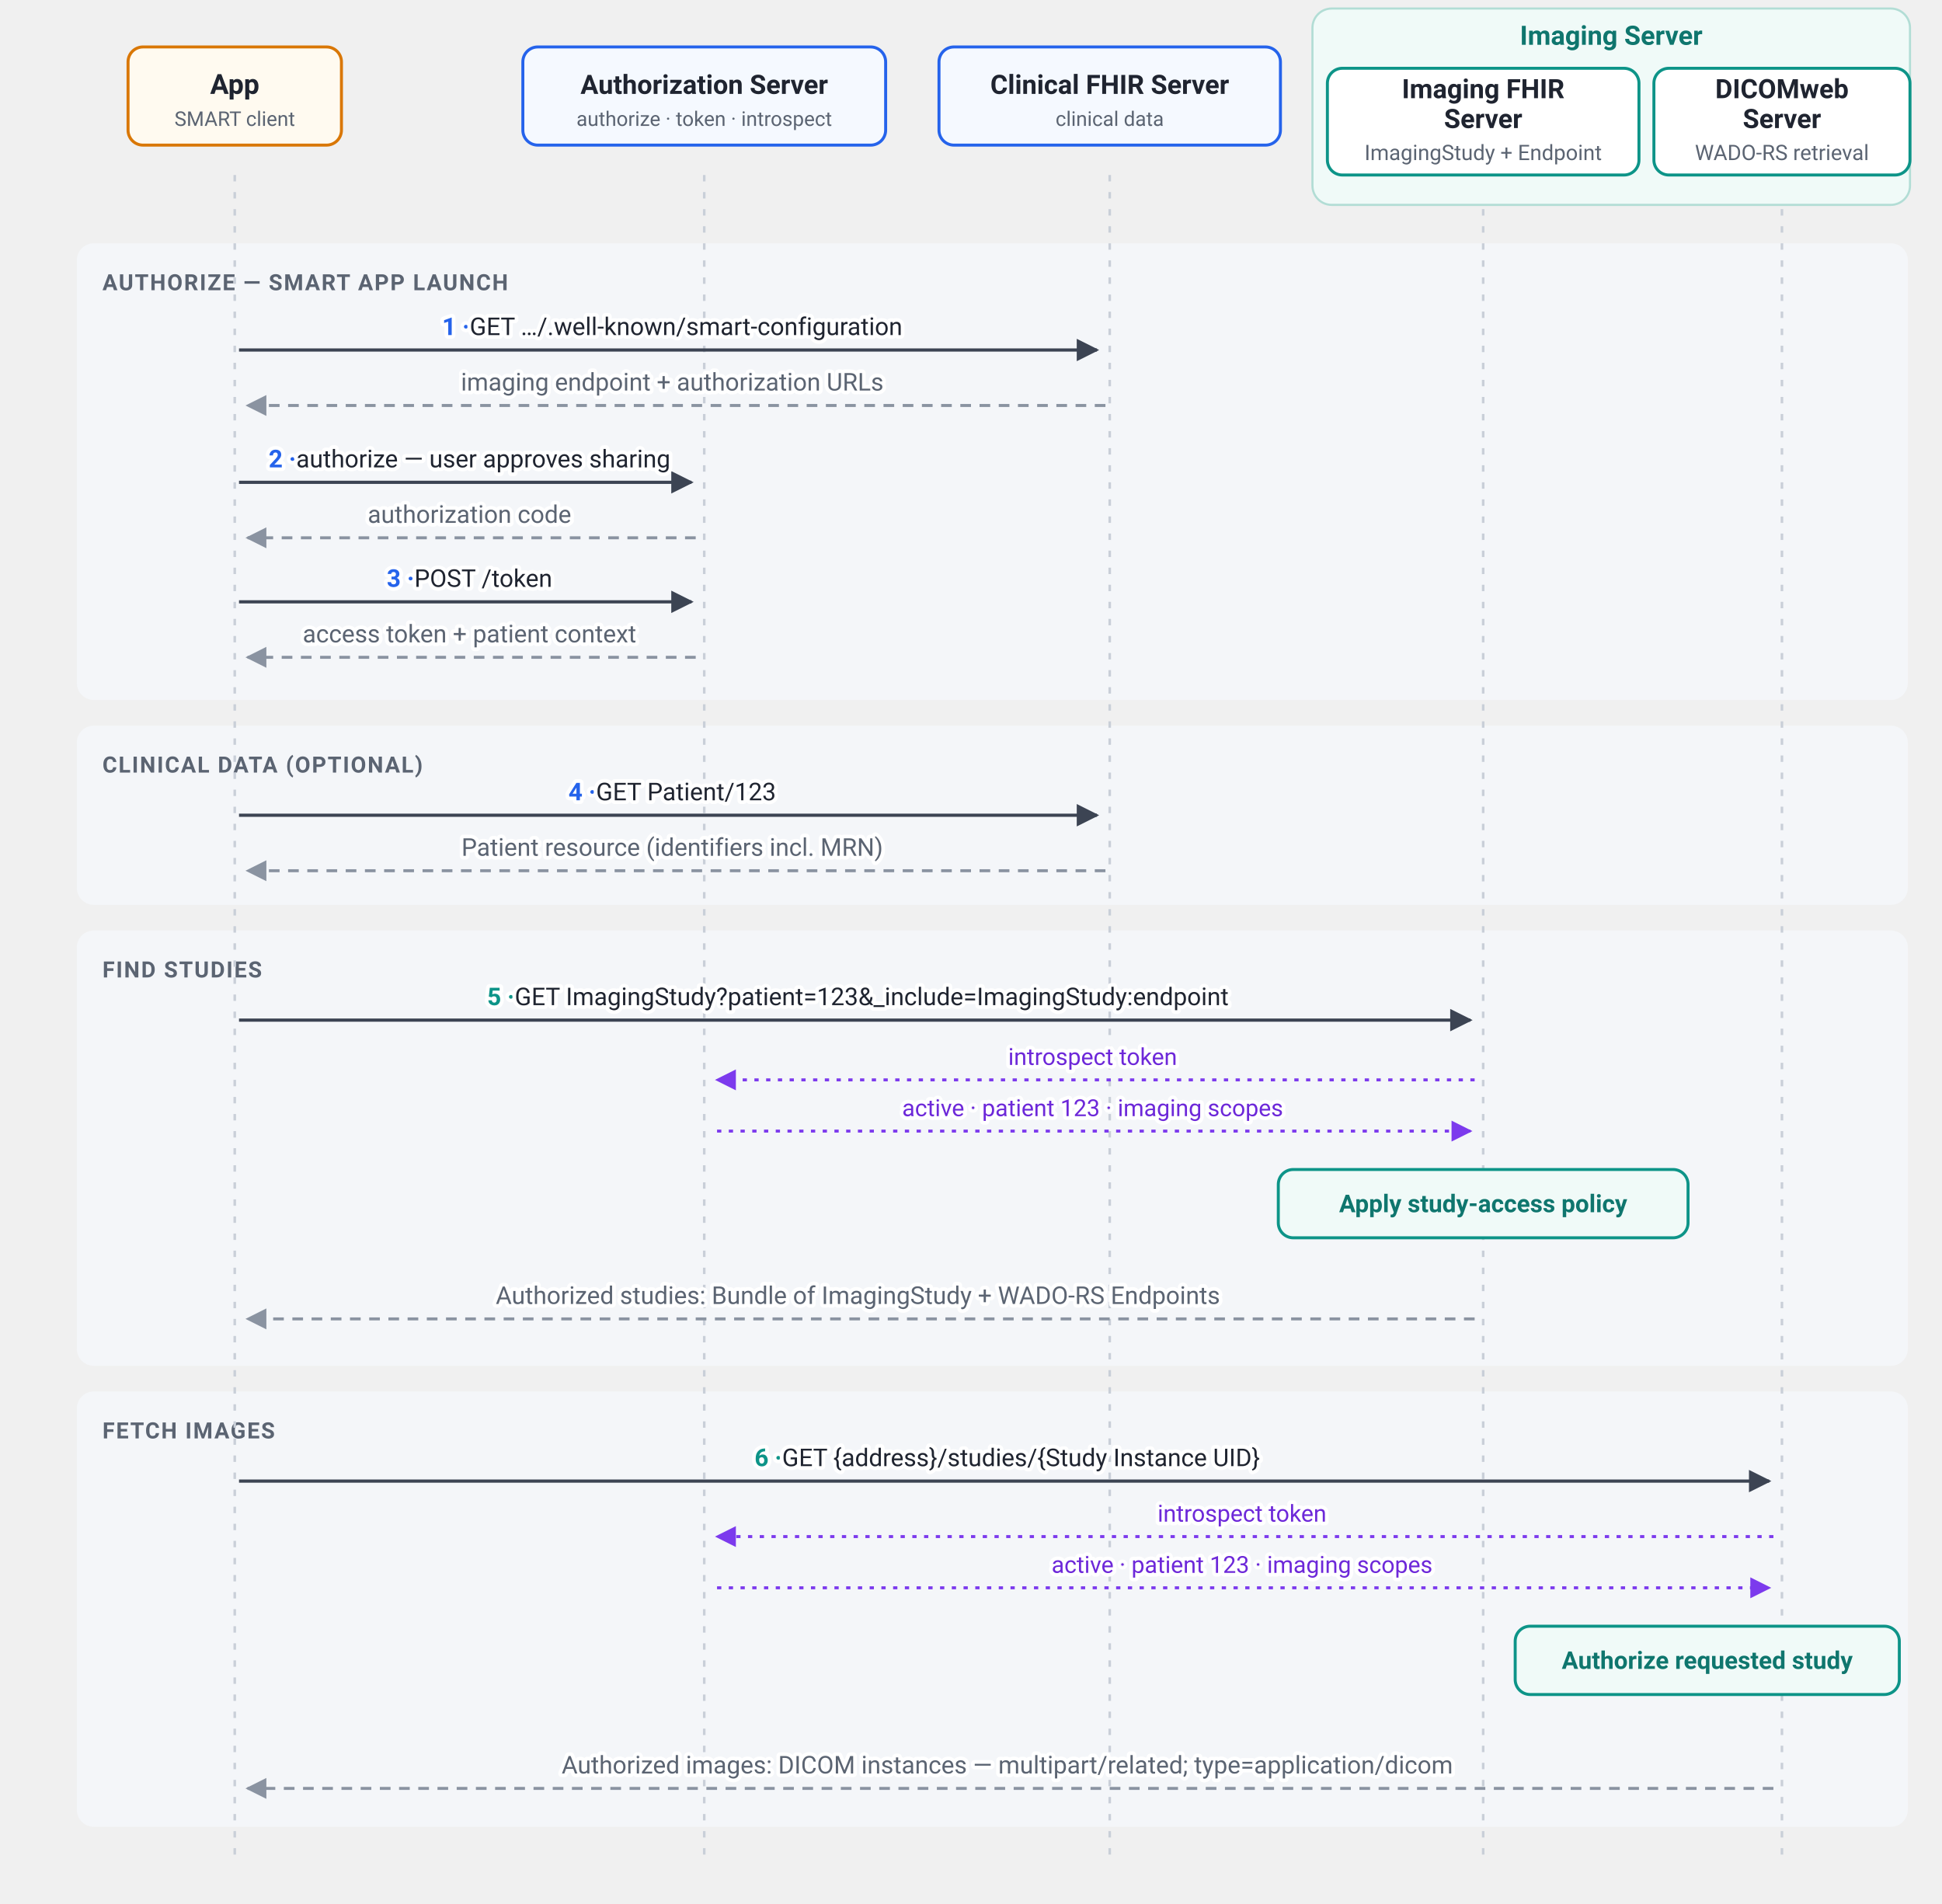
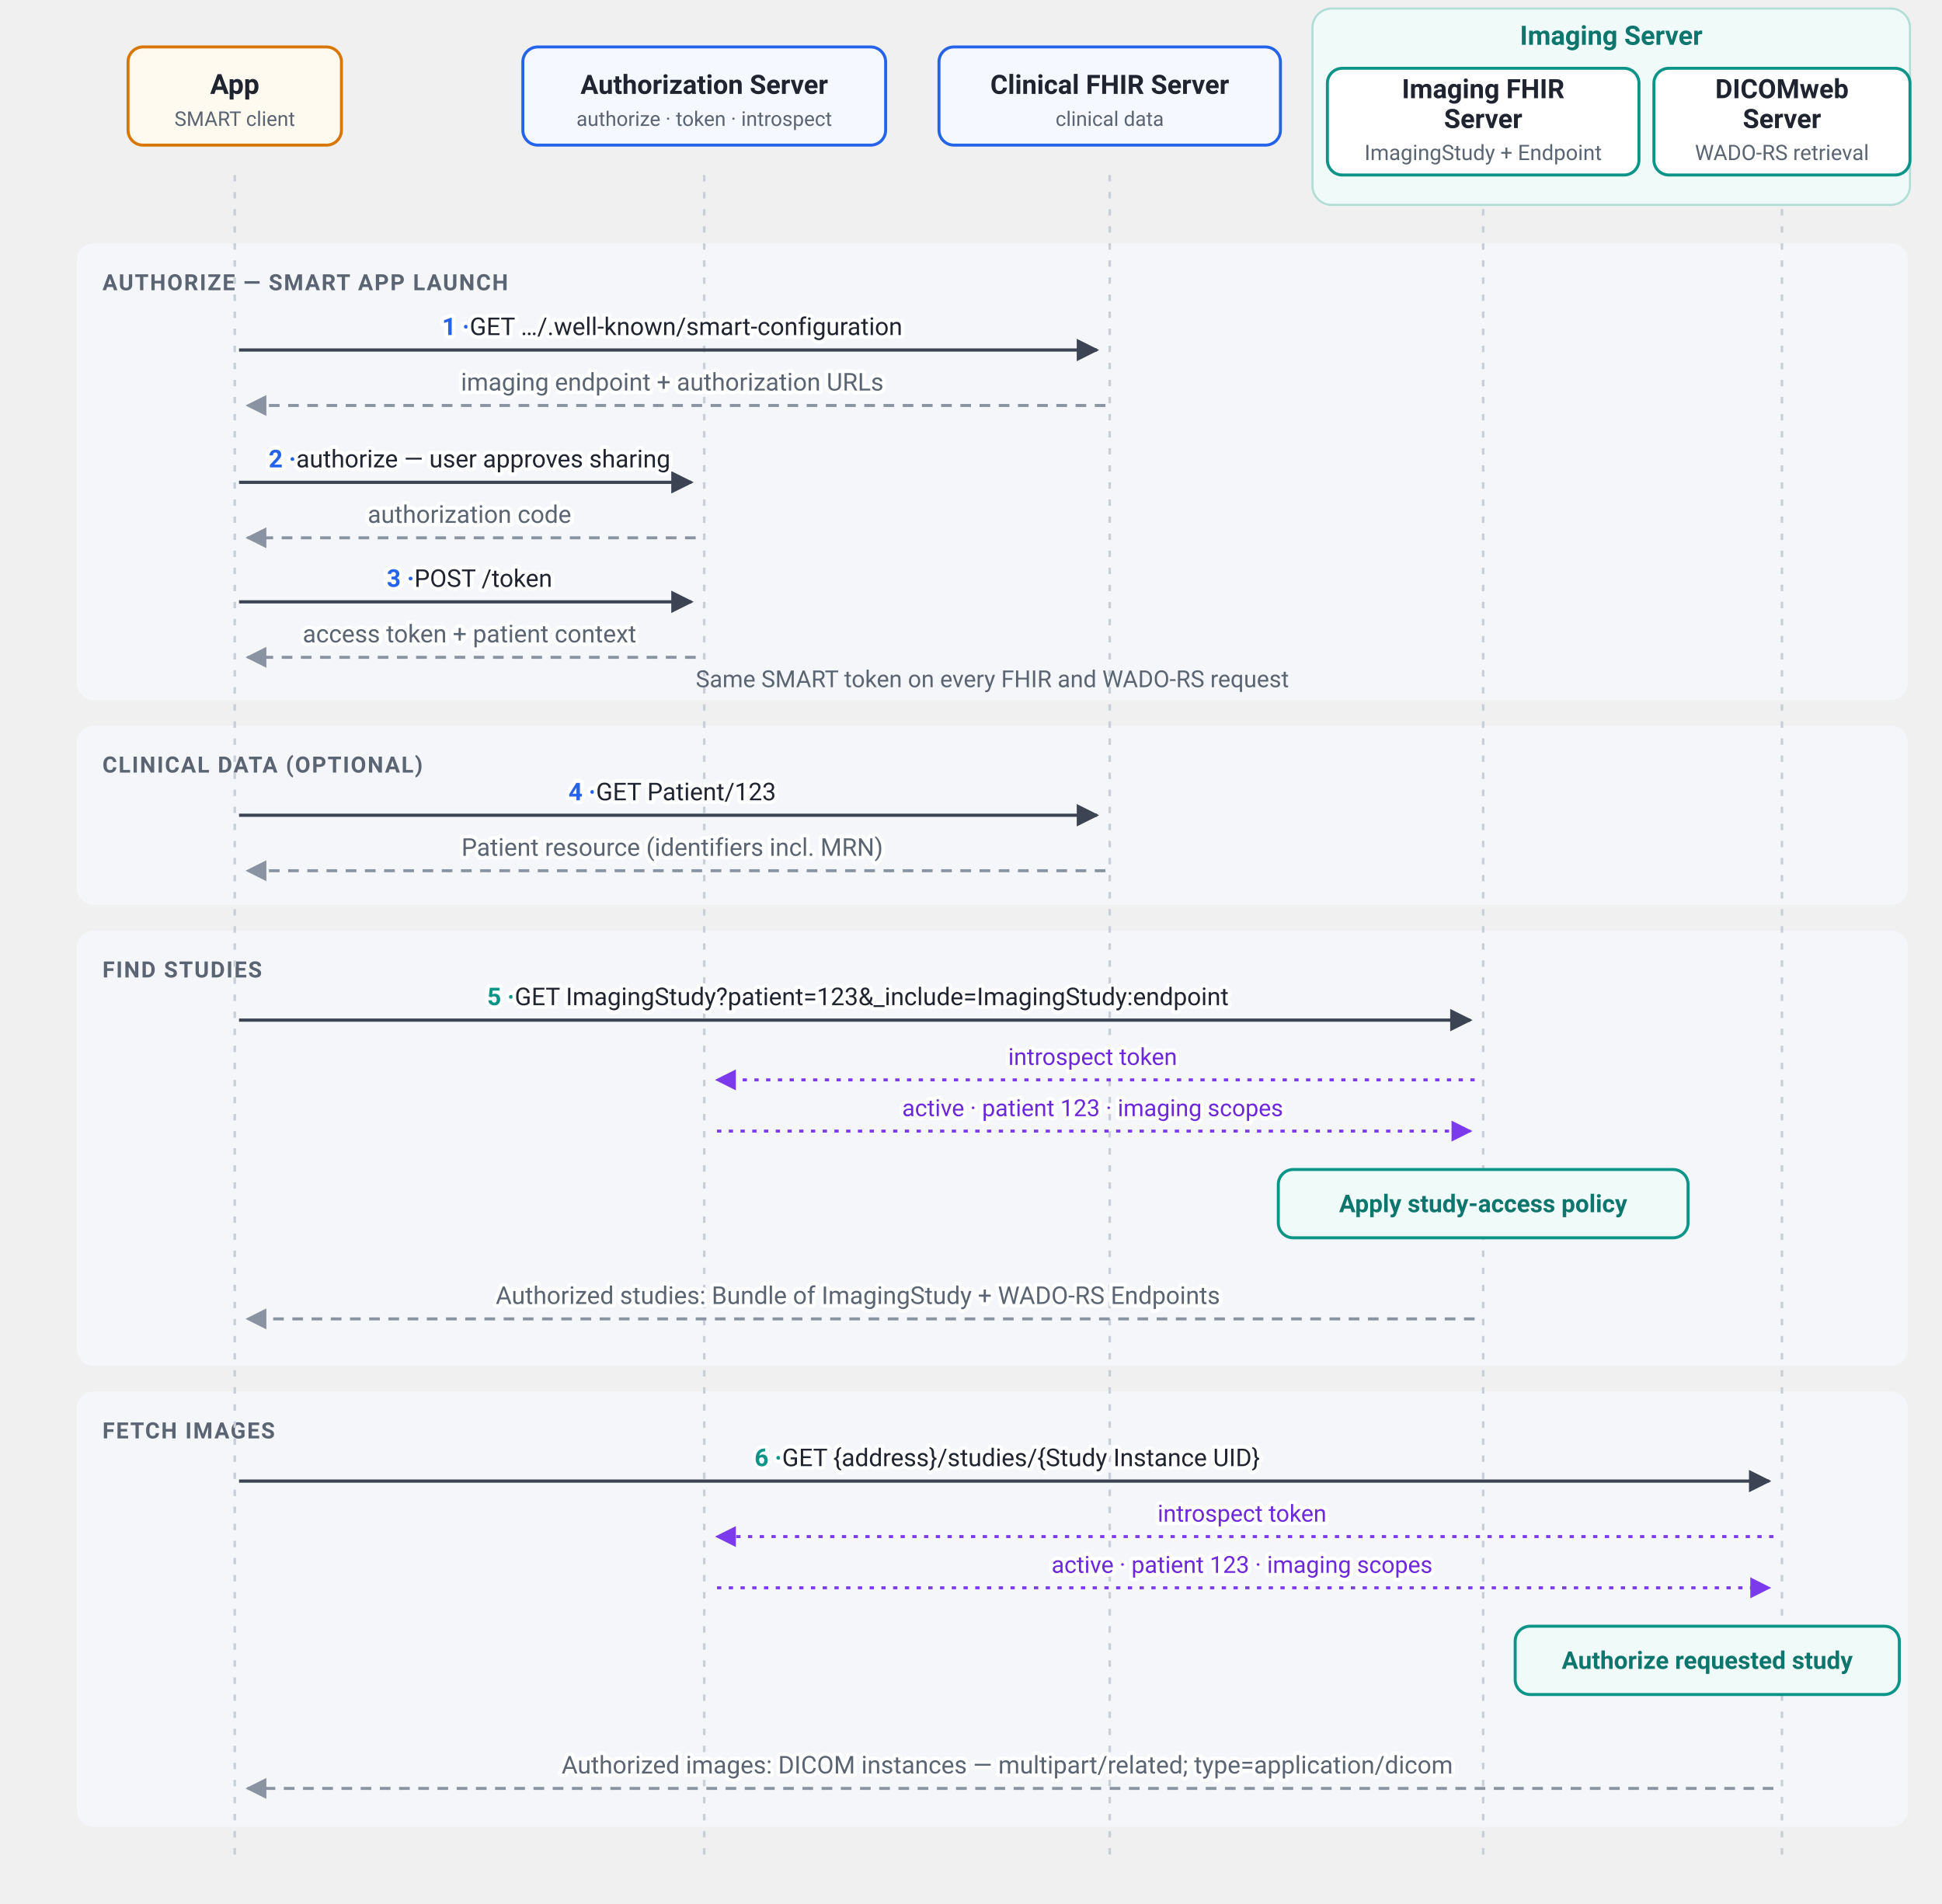
- <svg xmlns="http://www.w3.org/2000/svg" viewBox="0 0 910 892" width="860" font-family="-apple-system, 'Segoe UI', Roboto, Helvetica, Arial, sans-serif" role="img" aria-label="Sequence diagram: the App discovers the imaging endpoint, authorizes with the Authorization Server, and optionally fetches clinical data. The collective Imaging Server contains Imaging FHIR Server for ImagingStudy and Endpoint resources and DICOMweb Server for WADO-RS retrieval. For study search, Imaging FHIR Server introspects the token with the Authorization Server, then applies study-access policy before returning authorized studies and endpoints. For image retrieval, DICOMweb Server introspects the token, then authorizes the requested study before returning authorized images. The resource servers enforce study-access decisions after token validation.">
+ <svg xmlns="http://www.w3.org/2000/svg" viewBox="0 0 910 892" width="860" font-family="-apple-system, 'Segoe UI', Roboto, Helvetica, Arial, sans-serif" role="img" aria-label="The client presents the same existing SMART access token on every FHIR and WADO-RS request. Sequence diagram: the App discovers the imaging endpoint, authorizes with the Authorization Server, and optionally fetches clinical data. The collective Imaging Server contains Imaging FHIR Server for ImagingStudy and Endpoint resources and DICOMweb Server for WADO-RS retrieval. For study search, Imaging FHIR Server introspects the token with the Authorization Server, then applies study-access policy before returning authorized studies and endpoints. For image retrieval, DICOMweb Server introspects the token, then authorizes the requested study before returning authorized images. The resource servers enforce study-access decisions after token validation.">
  <defs>
    <marker id="arrD" viewBox="0 0 10 10" refX="9" refY="5" markerWidth="7" markerHeight="7" orient="auto-start-reverse">
      <path d="M0,0 L10,5 L0,10 z" fill="#3c4453" />
    </marker>
    <marker id="arrG" viewBox="0 0 10 10" refX="9" refY="5" markerWidth="7" markerHeight="7" orient="auto-start-reverse">
      <path d="M0,0 L10,5 L0,10 z" fill="#8a93a1" />
    </marker>
    <marker id="arrP" viewBox="0 0 10 10" refX="9" refY="5" markerWidth="7" markerHeight="7" orient="auto-start-reverse">
      <path d="M0,0 L10,5 L0,10 z" fill="#7c3aed" />
    </marker>
  </defs>
  <g>
    <rect x="36" y="114" width="858" height="214" rx="8" fill="#f4f6f9" />
    <rect x="36" y="340" width="858" height="84" rx="8" fill="#f4f6f9" />
    <rect x="36" y="436" width="858" height="204" rx="8" fill="#f4f6f9" />
    <rect x="36" y="652" width="858" height="204" rx="8" fill="#f4f6f9" />
  </g>
  <g font-size="10.5" font-weight="700" fill="#5b6472" letter-spacing="0.06em">
    <text x="48" y="136">AUTHORIZE — SMART APP LAUNCH</text>
    <text x="48" y="362">CLINICAL DATA (OPTIONAL)</text>
    <text x="48" y="458">FIND STUDIES</text>
    <text x="48" y="674">FETCH IMAGES</text>
  </g>
  <g stroke="#c9cfd8" stroke-width="1.2" stroke-dasharray="3,5">
    <line x1="110" y1="82" x2="110" y2="872" />
    <line x1="330" y1="82" x2="330" y2="872" />
    <line x1="520" y1="82" x2="520" y2="872" />
    <line x1="695" y1="82" x2="695" y2="872" />
    <line x1="835" y1="82" x2="835" y2="872" />
  </g>
  <rect x="60" y="22" width="100" height="46" rx="7" fill="#fffaf0" stroke="#d97706" stroke-width="1.4" />
  <text x="110" y="44" font-size="13" font-weight="700" fill="#1f2430" text-anchor="middle">App</text>
  <text x="110" y="59" font-size="9.5" fill="#5b6472" text-anchor="middle">SMART client</text>
  <rect x="245" y="22" width="170" height="46" rx="7" fill="#f5f9ff" stroke="#2563eb" stroke-width="1.4" />
  <text x="330" y="44" font-size="12.5" font-weight="700" fill="#1f2430" text-anchor="middle">Authorization Server</text>
  <text x="330" y="59" font-size="9.5" fill="#5b6472" text-anchor="middle">authorize · token · introspect</text>
  <rect x="440" y="22" width="160" height="46" rx="7" fill="#f5f9ff" stroke="#2563eb" stroke-width="1.4" />
  <text x="520" y="44" font-size="12.5" font-weight="700" fill="#1f2430" text-anchor="middle">Clinical FHIR Server</text>
  <text x="520" y="59" font-size="9.5" fill="#5b6472" text-anchor="middle">clinical data</text>
  <rect x="615" y="4" width="280" height="92" rx="9" fill="#f0faf8" stroke="#b2ddd5" />
  <text x="755" y="21" font-size="12.5" font-weight="700" fill="#0f766e" text-anchor="middle">Imaging Server</text>
  <rect x="622" y="32" width="146" height="50" rx="7" fill="#ffffff" stroke="#0d9488" stroke-width="1.4" />
  <text x="695" y="46" font-size="12.5" font-weight="700" fill="#1f2430" text-anchor="middle">Imaging FHIR</text>
  <text x="695" y="60" font-size="12.5" font-weight="700" fill="#1f2430" text-anchor="middle">Server</text>
  <text x="695" y="75" font-size="10" fill="#5b6472" text-anchor="middle">ImagingStudy + Endpoint</text>
  <rect x="775" y="32" width="120" height="50" rx="7" fill="#ffffff" stroke="#0d9488" stroke-width="1.4" />
  <text x="835" y="46" font-size="12.5" font-weight="700" fill="#1f2430" text-anchor="middle">DICOMweb</text>
  <text x="835" y="60" font-size="12.5" font-weight="700" fill="#1f2430" text-anchor="middle">Server</text>
  <text x="835" y="75" font-size="10" fill="#5b6472" text-anchor="middle">WADO-RS retrieval</text>
  <g fill="none">
    <line x1="112" y1="164" x2="514" y2="164" stroke="#3c4453" stroke-width="1.5" marker-end="url(#arrD)" />
    <line x1="518" y1="190" x2="116" y2="190" stroke="#8a93a1" stroke-width="1.4" stroke-dasharray="5,4" marker-end="url(#arrG)" />
    <line x1="112" y1="226" x2="324" y2="226" stroke="#3c4453" stroke-width="1.5" marker-end="url(#arrD)" />
    <line x1="326" y1="252" x2="116" y2="252" stroke="#8a93a1" stroke-width="1.4" stroke-dasharray="5,4" marker-end="url(#arrG)" />
    <line x1="112" y1="282" x2="324" y2="282" stroke="#3c4453" stroke-width="1.5" marker-end="url(#arrD)" />
    <line x1="326" y1="308" x2="116" y2="308" stroke="#8a93a1" stroke-width="1.4" stroke-dasharray="5,4" marker-end="url(#arrG)" />
    <line x1="112" y1="382" x2="514" y2="382" stroke="#3c4453" stroke-width="1.5" marker-end="url(#arrD)" />
    <line x1="518" y1="408" x2="116" y2="408" stroke="#8a93a1" stroke-width="1.4" stroke-dasharray="5,4" marker-end="url(#arrG)" />
    <line x1="112" y1="478" x2="689" y2="478" stroke="#3c4453" stroke-width="1.5" marker-end="url(#arrD)" />
    <line x1="691" y1="506" x2="336" y2="506" stroke="#7c3aed" stroke-width="1.4" stroke-dasharray="2,3.5" marker-end="url(#arrP)" />
    <line x1="336" y1="530" x2="689" y2="530" stroke="#7c3aed" stroke-width="1.4" stroke-dasharray="2,3.5" marker-end="url(#arrP)" />
    <line x1="691" y1="618" x2="116" y2="618" stroke="#8a93a1" stroke-width="1.4" stroke-dasharray="5,4" marker-end="url(#arrG)" />
    <line x1="112" y1="694" x2="829" y2="694" stroke="#3c4453" stroke-width="1.5" marker-end="url(#arrD)" />
    <line x1="831" y1="720" x2="336" y2="720" stroke="#7c3aed" stroke-width="1.4" stroke-dasharray="2,3.5" marker-end="url(#arrP)" />
    <line x1="336" y1="744" x2="829" y2="744" stroke="#7c3aed" stroke-width="1.4" stroke-dasharray="2,3.5" marker-end="url(#arrP)" />
    <line x1="831" y1="838" x2="116" y2="838" stroke="#8a93a1" stroke-width="1.4" stroke-dasharray="5,4" marker-end="url(#arrG)" />
  </g>
  <rect x="599" y="548" width="192" height="32" rx="7" fill="#f0faf8" stroke="#0d9488" stroke-width="1.4" />
  <text x="695" y="568" font-size="11.5" font-weight="600" fill="#0f766e" text-anchor="middle">Apply study-access policy</text>
  <rect x="710" y="762" width="180" height="32" rx="7" fill="#f0faf8" stroke="#0d9488" stroke-width="1.4" />
  <text x="800" y="782" font-size="11.5" font-weight="600" fill="#0f766e" text-anchor="middle">Authorize requested study</text>
+   <text x="465" y="322" font-size="11" fill="#5b6472" text-anchor="middle">Same SMART token on every FHIR and WADO-RS request</text>
  <g font-size="11.5" fill="#1f2430" text-anchor="middle" stroke="#ffffff" stroke-width="3.5" paint-order="stroke" stroke-linejoin="round">
    <text x="315" y="157">
      <tspan font-weight="700" fill="#2563eb">1 · </tspan>GET …/.well-known/smart-configuration</text>
    <text x="315" y="183" fill="#5b6472">imaging endpoint + authorization URLs</text>
    <text x="220" y="219">
      <tspan font-weight="700" fill="#2563eb">2 · </tspan>authorize — user approves sharing</text>
    <text x="220" y="245" fill="#5b6472">authorization code</text>
    <text x="220" y="275">
      <tspan font-weight="700" fill="#2563eb">3 · </tspan>POST /token</text>
    <text x="220" y="301" fill="#5b6472">access token + patient context</text>
    <text x="315" y="375">
      <tspan font-weight="700" fill="#2563eb">4 · </tspan>GET Patient/123</text>
    <text x="315" y="401" fill="#5b6472">Patient resource (identifiers incl. MRN)</text>
    <text x="402" y="471">
      <tspan font-weight="700" fill="#0d9488">5 · </tspan>GET ImagingStudy?patient=123&amp;_include=ImagingStudy:endpoint</text>
    <text x="512" y="499" fill="#6d28d9" font-size="11">introspect token</text>
    <text x="512" y="523" fill="#6d28d9" font-size="11">active · patient 123 · imaging scopes</text>
    <text x="402" y="611" fill="#5b6472">Authorized studies: Bundle of ImagingStudy + WADO-RS Endpoints</text>
    <text x="472" y="687">
      <tspan font-weight="700" fill="#0d9488">6 · </tspan>GET {address}/studies/{Study Instance UID}</text>
    <text x="582" y="713" fill="#6d28d9" font-size="11">introspect token</text>
    <text x="582" y="737" fill="#6d28d9" font-size="11">active · patient 123 · imaging scopes</text>
    <text x="472" y="831" fill="#5b6472">Authorized images: DICOM instances — multipart/related; type=application/dicom</text>
  </g>
</svg>
